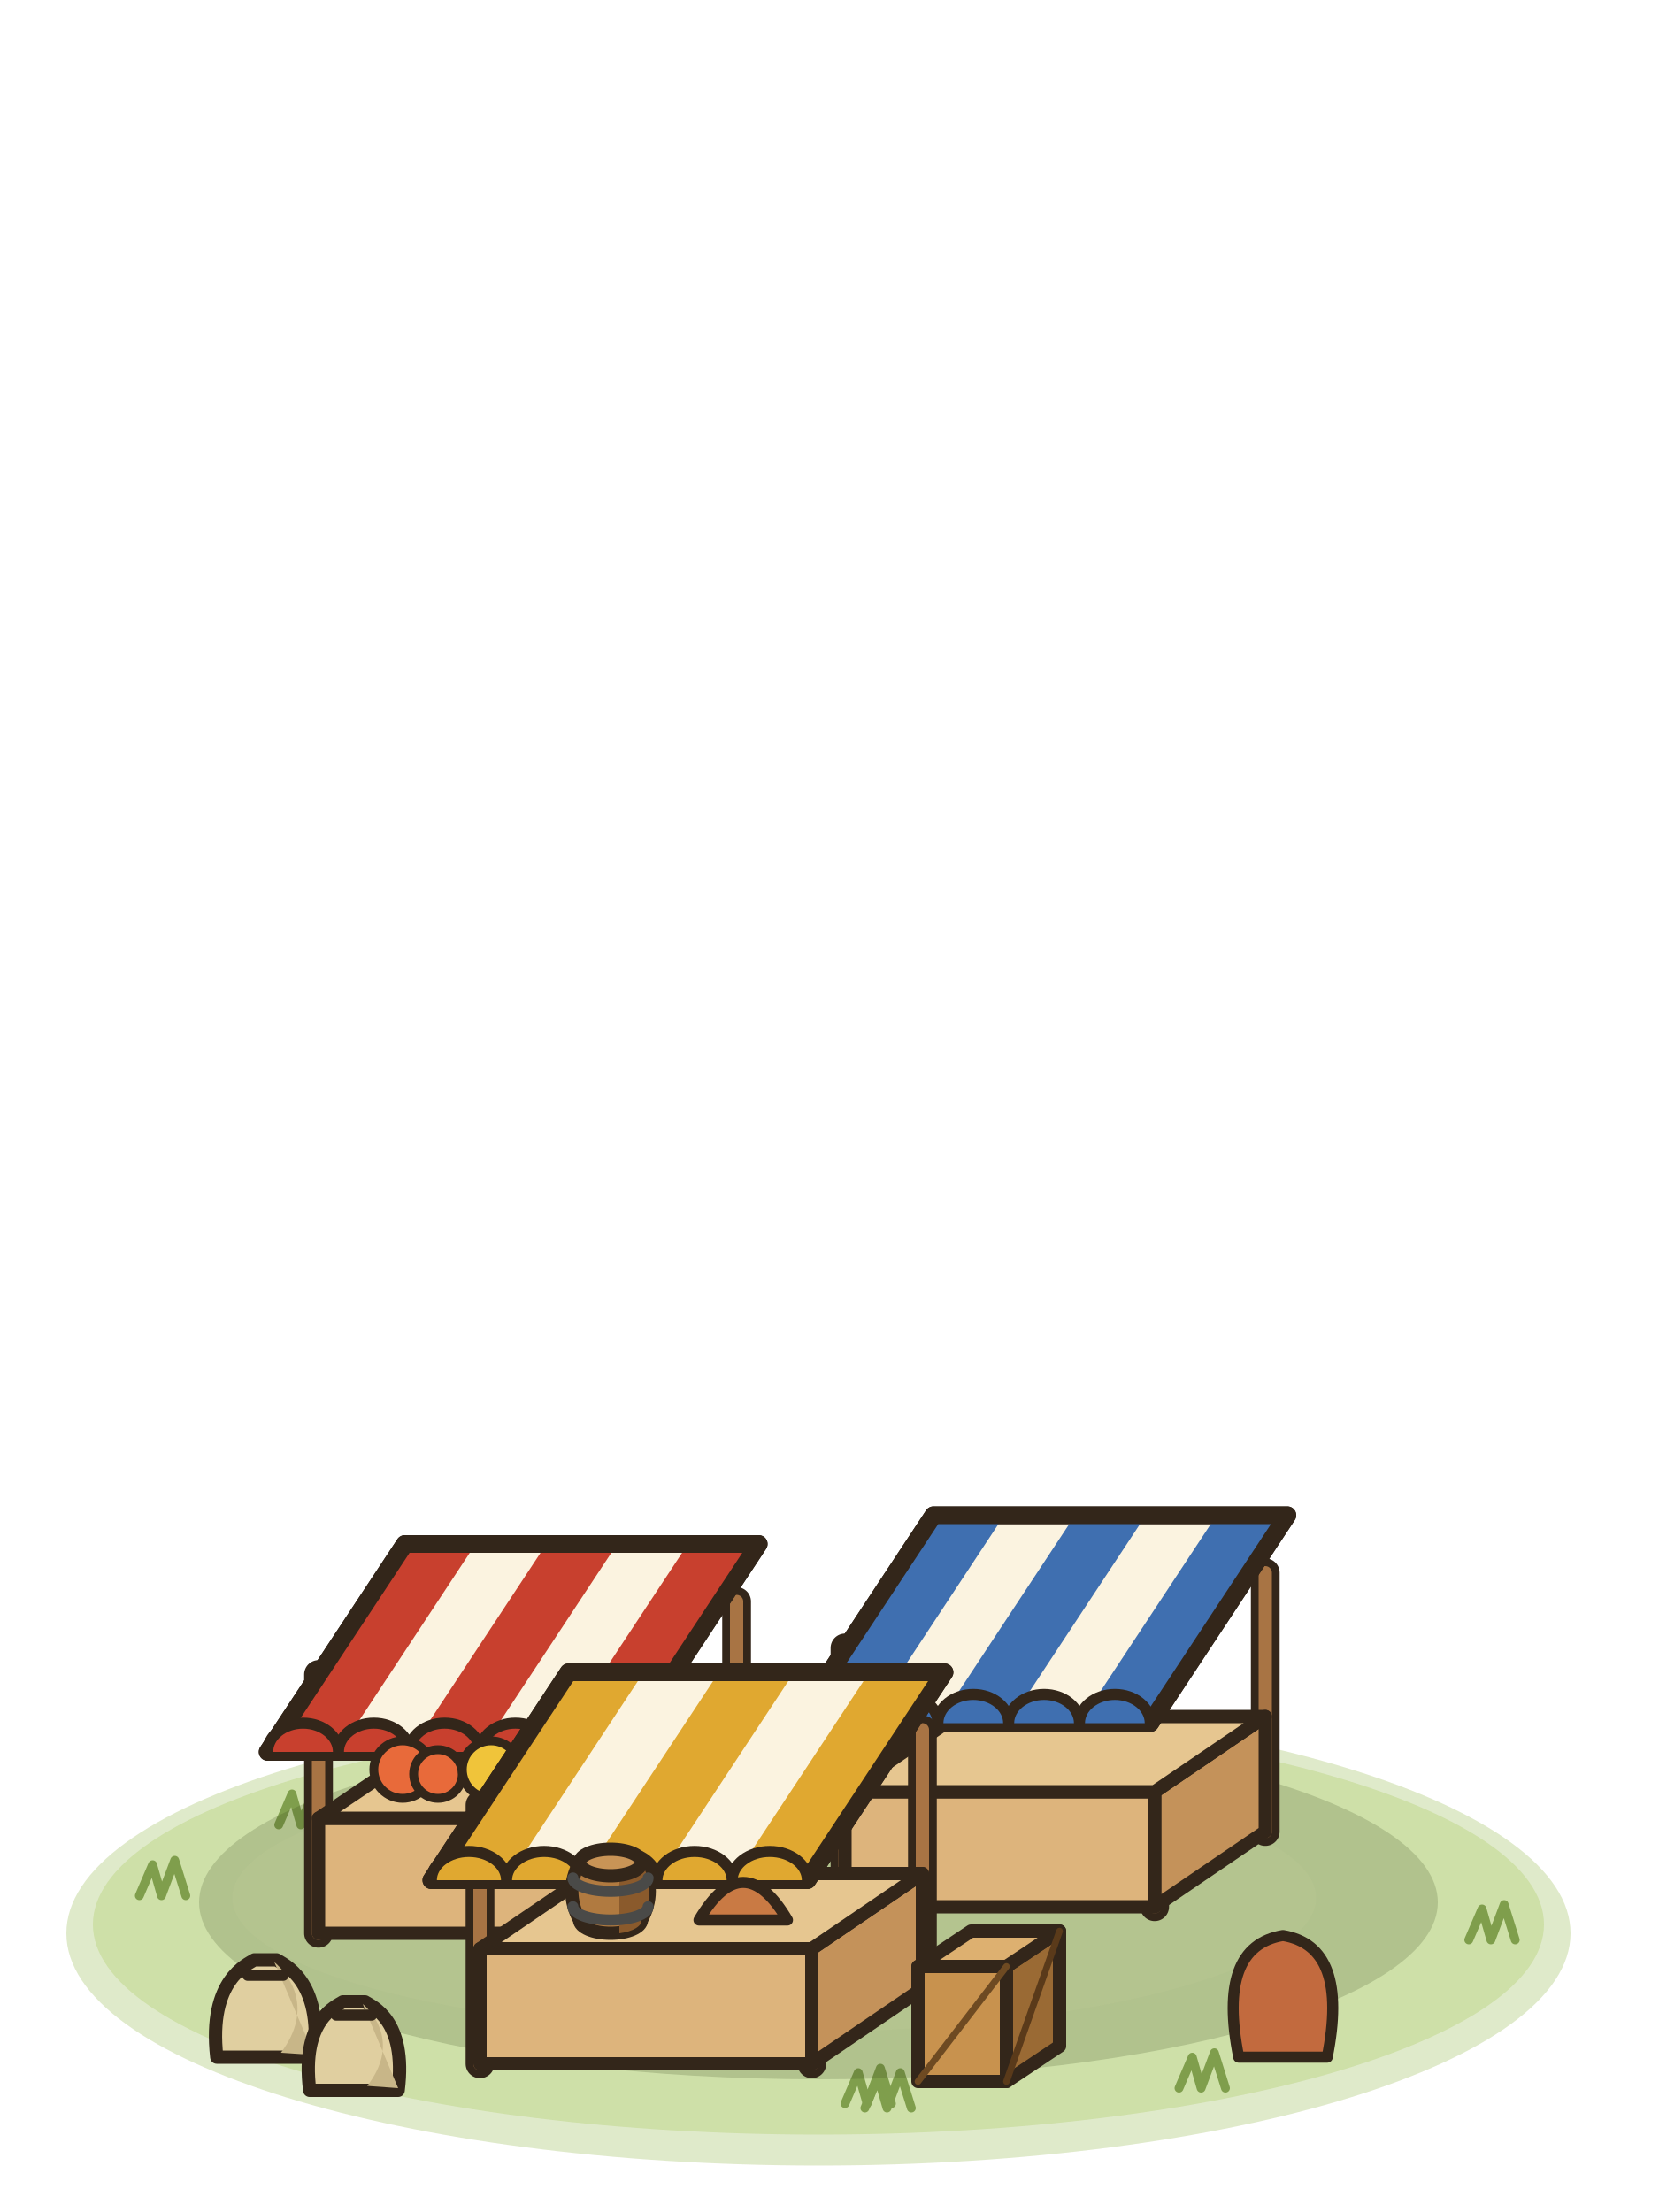
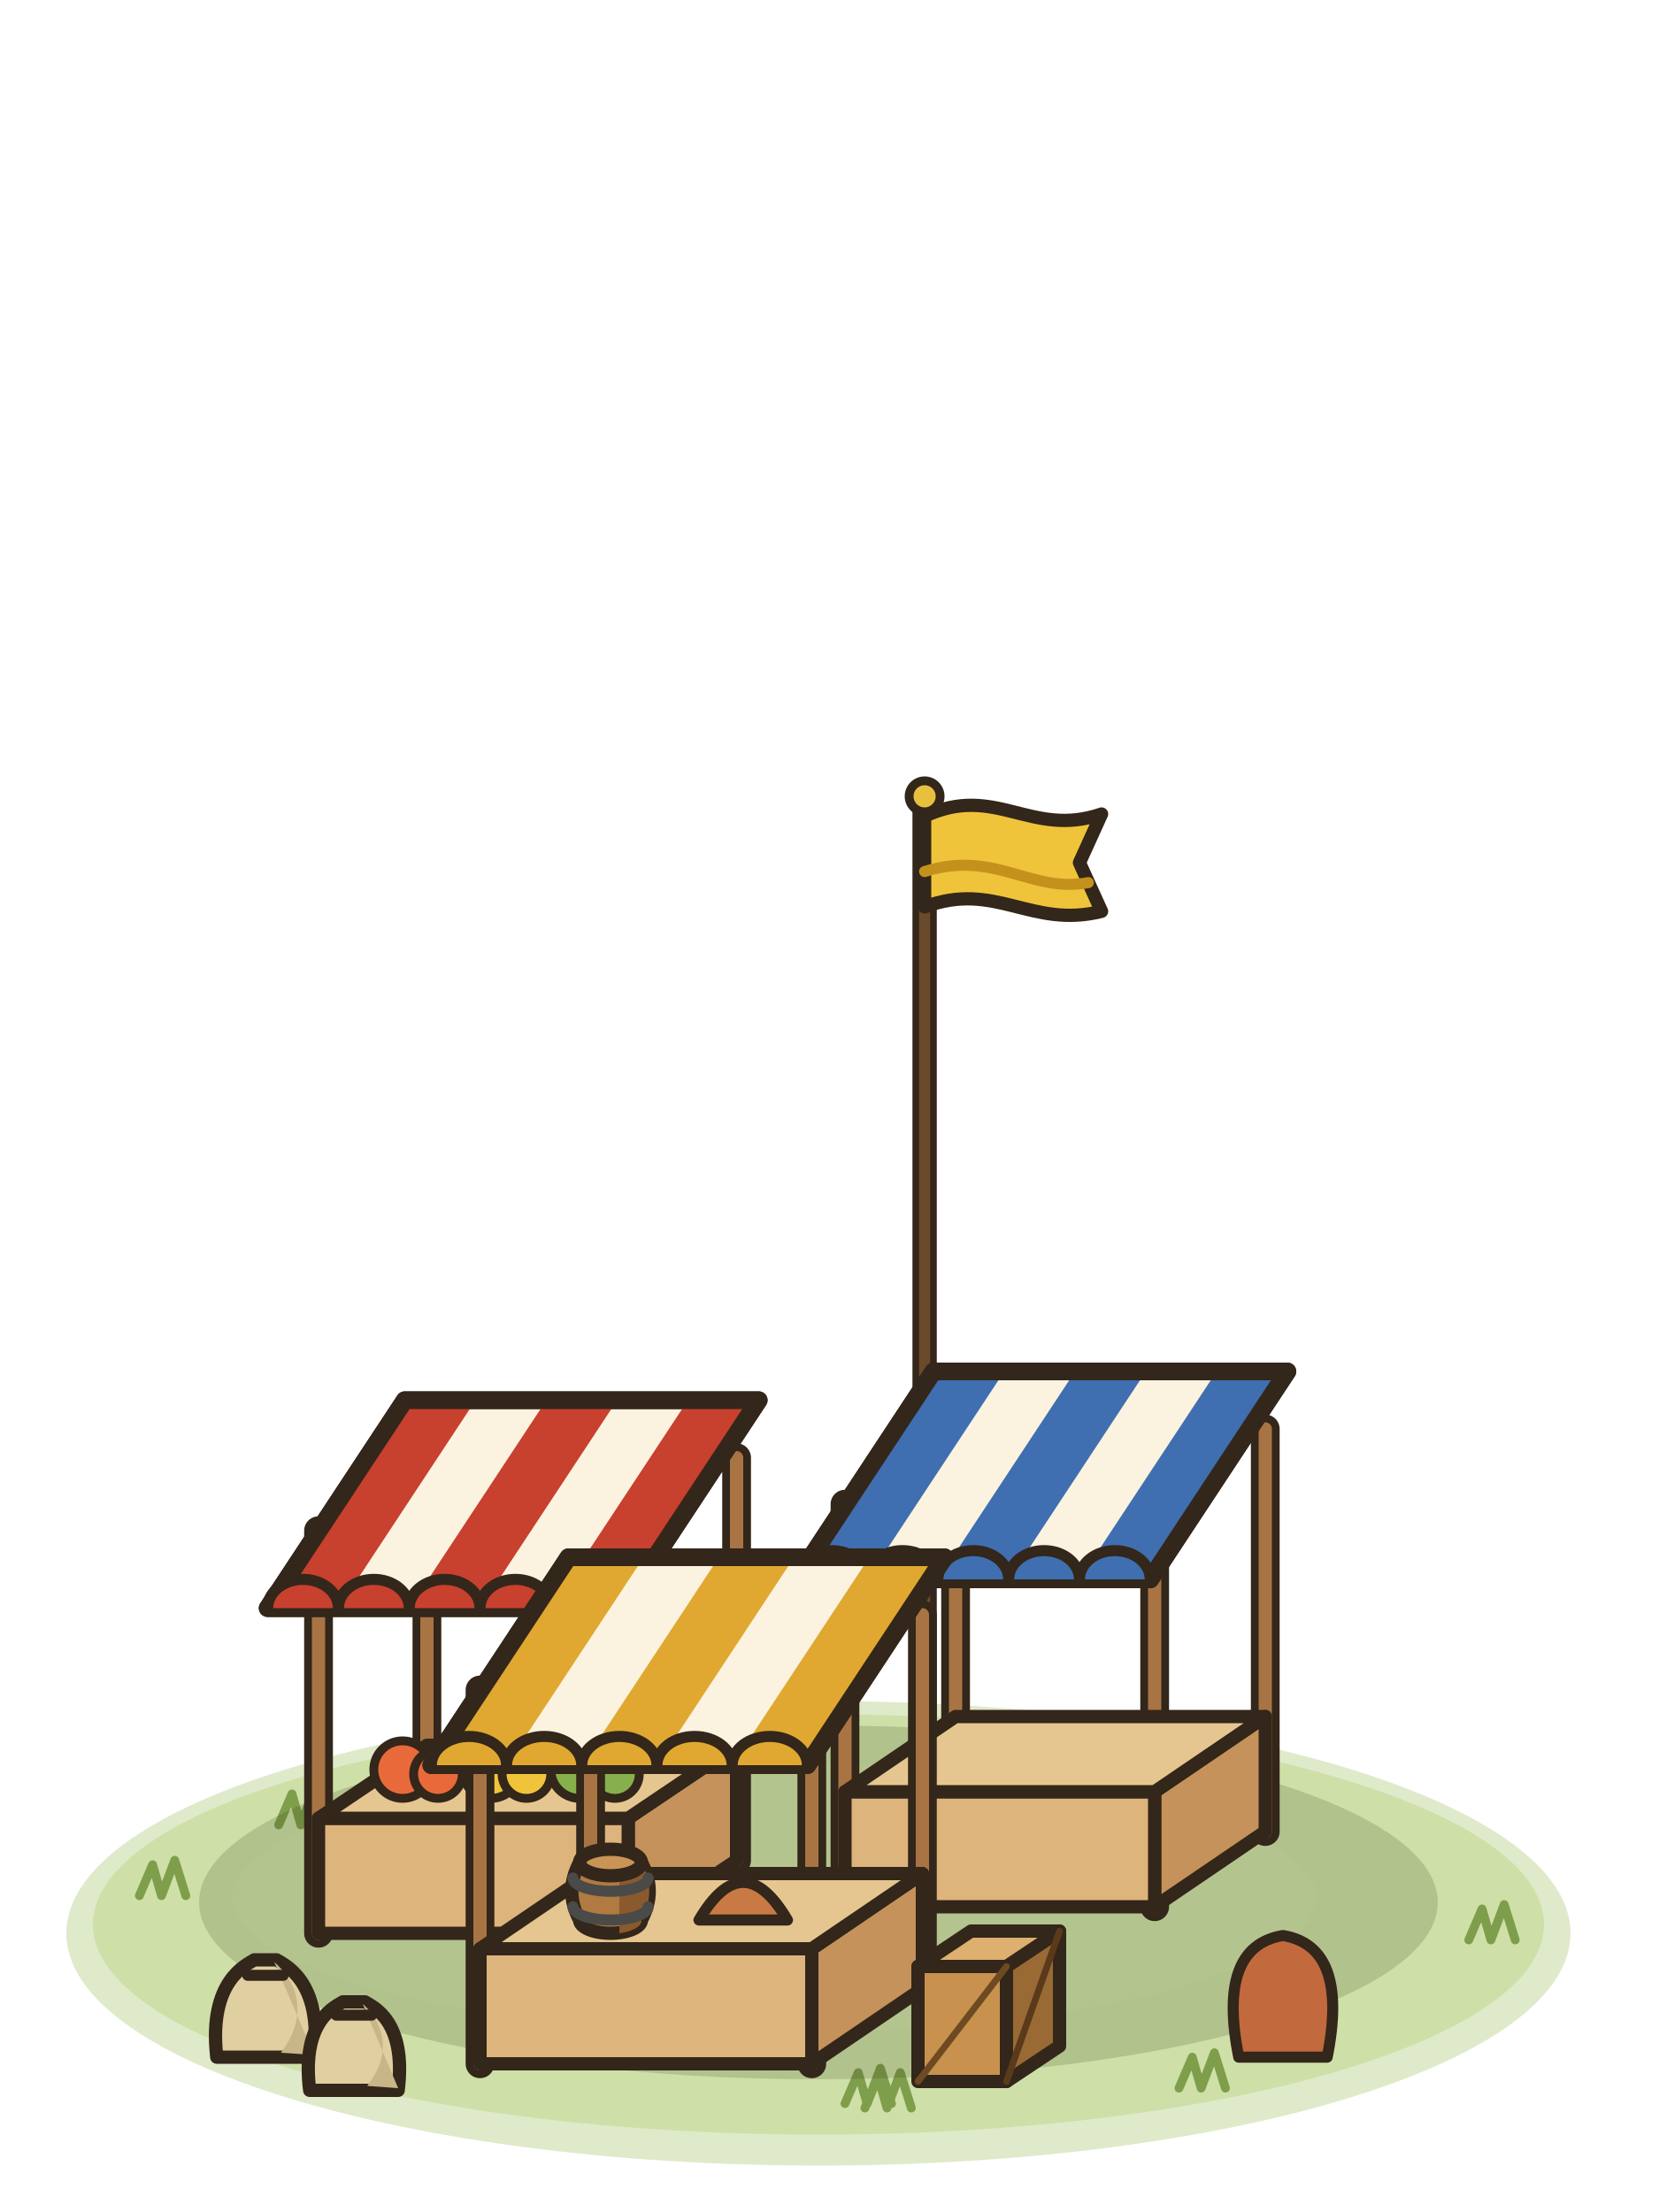
<svg xmlns="http://www.w3.org/2000/svg" viewBox="0 0 75 100">
  <g stroke="#33261a" stroke-width=".8" stroke-linejoin="round" stroke-linecap="round">
    <ellipse cx="37" cy="87.4" rx="34" ry="10.5" fill="#b9d08a" stroke="none" opacity=".45" />
    <ellipse cx="37" cy="87" rx="32.8" ry="9.5" fill="#c8dc9c" stroke="none" opacity=".75" />
    <ellipse cx="35" cy="85.8" rx="24.5" ry="6.1" fill="#d4e4ac" stroke="none" opacity=".7" />
    <path d="M38.2,95.1 38.8,93.7 39.2,95.1 39.8,93.5 40.3,95.1" fill="none" stroke="#7f9e4c" stroke-width=".4" />
    <path d="M12.6,82.5 13.2,81.1 13.6,82.5 14.2,80.9 14.7,82.5" fill="none" stroke="#7f9e4c" stroke-width=".4" />
    <path d="M66.4,87.7 67,86.3 67.4,87.7 68,86.1 68.5,87.7" fill="none" stroke="#7f9e4c" stroke-width=".4" />
    <path d="M39.1,95.3 39.7,93.9 40.1,95.3 40.7,93.7 41.2,95.3" fill="none" stroke="#7f9e4c" stroke-width=".4" />
    <path d="M50.9,79.6 51.5,78.2 51.9,79.6 52.5,78 53,79.6" fill="none" stroke="#7f9e4c" stroke-width=".4" />
    <path d="M53.3,94.4 53.9,93 54.3,94.4 54.9,92.8 55.4,94.4" fill="none" stroke="#7f9e4c" stroke-width=".4" />
    <path d="M6.3,85.7 6.9,84.3 7.3,85.7 7.9,84.1 8.4,85.7" fill="none" stroke="#7f9e4c" stroke-width=".4" />
    <ellipse cx="37" cy="86" rx="28" ry="8" fill="#2a3a10" stroke="none" opacity=".18" />
-     <path d="M38.2,86.2 38.2,74.5" fill="none" stroke="#33261a" stroke-width="1.3" />
-     <path d="M38.2,86.2 38.2,74.5" fill="none" stroke="#a87444" stroke-width=".6" />
-     <path d="M52.2,86.2 52.2,74.5" fill="none" stroke="#33261a" stroke-width="1.3" />
-     <path d="M52.2,86.2 52.2,74.5" fill="none" stroke="#a87444" stroke-width=".6" />
-     <path d="M43.2,82.8 43.2,71.1" fill="none" stroke="#33261a" stroke-width="1.3" />
-     <path d="M43.2,82.8 43.2,71.1" fill="none" stroke="#a87444" stroke-width=".6" />
-     <path d="M57.2,82.8 57.2,71.1" fill="none" stroke="#33261a" stroke-width="1.3" />
-     <path d="M57.2,82.8 57.2,71.1" fill="none" stroke="#a87444" stroke-width=".6" />
+     <path d="M41.8,82.4 41.8,36.4" fill="none" stroke="#33261a" stroke-width="1.1" />
+     <path d="M41.8,82.4 41.8,36.4" fill="none" stroke="#6a4a2a" stroke-width=".5" />
+     <path d="M41.8,36.9C45,35.4 46.6,37.9 49.8,36.8L48.8,39L49.8,41.2C46.6,42 45,39.8 41.8,41Z" fill="#f0c43a" stroke-width=".6" />
+     <path d="M41.8,39.4C45,38.4 46.6,40.4 49.2,39.9" fill="none" stroke="#c4921c" stroke-width=".5" />
+     <circle cx="41.8" cy="36" r=".7" fill="#e8c040" stroke-width=".4" />
+     <path d="M38.2,86.2 38.2,68" fill="none" stroke="#33261a" stroke-width="1.3" />
+     <path d="M38.2,86.2 38.2,68" fill="none" stroke="#a87444" stroke-width=".6" />
+     <path d="M52.2,86.2 52.2,68" fill="none" stroke="#33261a" stroke-width="1.3" />
+     <path d="M52.2,86.2 52.2,68" fill="none" stroke="#a87444" stroke-width=".6" />
+     <path d="M43.2,82.8 43.2,64.6" fill="none" stroke="#33261a" stroke-width="1.3" />
+     <path d="M43.2,82.8 43.2,64.6" fill="none" stroke="#a87444" stroke-width=".6" />
+     <path d="M57.2,82.8 57.2,64.6" fill="none" stroke="#33261a" stroke-width="1.3" />
+     <path d="M57.2,82.8 57.2,64.6" fill="none" stroke="#a87444" stroke-width=".6" />
    <path d="M52.2,86.2 57.2,82.8 57.2,77.6 52.2,81Z" fill="#c4925a" stroke-width=".6" />
    <path d="M38.2,86.2 52.2,86.2 52.2,81 38.2,81Z" fill="#ddb47c" stroke-width=".6" />
    <path d="M38.2,81 52.2,81 57.2,77.6 43.2,77.6Z" fill="#e6c690" stroke-width=".6" />
-     <path d="M36,77.9 52,77.9 58.2,68.5 42.2,68.5Z" fill="#fbf3e0" />
-     <path d="M36,77.9 39.2,77.9 45.4,68.5 42.2,68.5Z" fill="#3f6fb0" stroke="none" />
-     <path d="M42.4,77.9 45.6,77.9 51.8,68.5 48.6,68.5Z" fill="#3f6fb0" stroke="none" />
-     <path d="M48.8,77.9 52,77.9 58.2,68.5 55,68.5Z" fill="#3f6fb0" stroke="none" />
-     <path d="M36,77.9 52,77.9 58.2,68.5 42.2,68.5Z" fill="none" />
-     <path d="M36,77.9A1.6,1.3 0 0 1 39.2,77.9A1.6,1.3 0 0 1 42.4,77.9A1.6,1.3 0 0 1 45.6,77.9A1.6,1.3 0 0 1 48.8,77.9A1.6,1.3 0 0 1 52,77.9" fill="#3f6fb0" stroke-width=".5" />
-     <path d="M14.4,87.4 14.4,75.7" fill="none" stroke="#33261a" stroke-width="1.3" />
-     <path d="M14.4,87.4 14.4,75.7" fill="none" stroke="#a87444" stroke-width=".6" />
-     <path d="M28.4,87.4 28.4,75.7" fill="none" stroke="#33261a" stroke-width="1.3" />
-     <path d="M28.4,87.4 28.4,75.7" fill="none" stroke="#a87444" stroke-width=".6" />
-     <path d="M19.3,84.1 19.3,72.4" fill="none" stroke="#33261a" stroke-width="1.3" />
-     <path d="M19.3,84.1 19.3,72.4" fill="none" stroke="#a87444" stroke-width=".6" />
-     <path d="M33.3,84.1 33.3,72.4" fill="none" stroke="#33261a" stroke-width="1.3" />
-     <path d="M33.3,84.1 33.3,72.4" fill="none" stroke="#a87444" stroke-width=".6" />
+     <path d="M36,71.4 52,71.4 58.2,62 42.2,62Z" fill="#fbf3e0" />
+     <path d="M36,71.4 39.2,71.4 45.4,62 42.2,62Z" fill="#3f6fb0" stroke="none" />
+     <path d="M42.4,71.4 45.6,71.4 51.8,62 48.6,62Z" fill="#3f6fb0" stroke="none" />
+     <path d="M48.8,71.4 52,71.4 58.2,62 55,62Z" fill="#3f6fb0" stroke="none" />
+     <path d="M36,71.4 52,71.4 58.2,62 42.2,62Z" fill="none" />
+     <path d="M36,71.4A1.6,1.3 0 0 1 39.2,71.4A1.6,1.3 0 0 1 42.4,71.4A1.6,1.3 0 0 1 45.6,71.4A1.6,1.3 0 0 1 48.8,71.4A1.6,1.3 0 0 1 52,71.4" fill="#3f6fb0" stroke-width=".5" />
+     <path d="M14.4,87.4 14.4,69.2" fill="none" stroke="#33261a" stroke-width="1.3" />
+     <path d="M14.4,87.4 14.4,69.2" fill="none" stroke="#a87444" stroke-width=".6" />
+     <path d="M28.4,87.4 28.4,69.2" fill="none" stroke="#33261a" stroke-width="1.3" />
+     <path d="M28.4,87.4 28.4,69.2" fill="none" stroke="#a87444" stroke-width=".6" />
+     <path d="M19.3,84.1 19.3,65.9" fill="none" stroke="#33261a" stroke-width="1.3" />
+     <path d="M19.3,84.1 19.3,65.9" fill="none" stroke="#a87444" stroke-width=".6" />
+     <path d="M33.3,84.1 33.3,65.9" fill="none" stroke="#33261a" stroke-width="1.3" />
+     <path d="M33.3,84.1 33.3,65.9" fill="none" stroke="#a87444" stroke-width=".6" />
    <path d="M28.4,87.4 33.3,84.1 33.3,78.9 28.4,82.2Z" fill="#c4925a" stroke-width=".6" />
    <path d="M14.4,87.4 28.4,87.4 28.4,82.2 14.4,82.2Z" fill="#ddb47c" stroke-width=".6" />
    <path d="M14.4,82.2 28.4,82.2 33.3,78.9 19.3,78.9Z" fill="#e6c690" stroke-width=".6" />
-     <path d="M12.1,79.2 28.1,79.2 34.3,69.8 18.3,69.8Z" fill="#fbf3e0" />
-     <path d="M12.1,79.2 15.3,79.2 21.5,69.8 18.3,69.8Z" fill="#c8402e" stroke="none" />
-     <path d="M18.5,79.2 21.7,79.2 27.9,69.8 24.7,69.8Z" fill="#c8402e" stroke="none" />
-     <path d="M24.9,79.2 28.1,79.2 34.3,69.8 31.1,69.8Z" fill="#c8402e" stroke="none" />
-     <path d="M12.1,79.2 28.1,79.2 34.3,69.8 18.3,69.8Z" fill="none" />
-     <path d="M12.1,79.2A1.6,1.3 0 0 1 15.3,79.2A1.6,1.3 0 0 1 18.5,79.2A1.6,1.3 0 0 1 21.7,79.2A1.6,1.3 0 0 1 24.9,79.2A1.6,1.3 0 0 1 28.1,79.2" fill="#c8402e" stroke-width=".5" />
+     <path d="M12.1,72.7 28.1,72.7 34.3,63.3 18.3,63.3Z" fill="#fbf3e0" />
+     <path d="M12.1,72.7 15.3,72.7 21.5,63.3 18.3,63.3Z" fill="#c8402e" stroke="none" />
+     <path d="M18.5,72.7 21.7,72.7 27.9,63.3 24.7,63.3Z" fill="#c8402e" stroke="none" />
+     <path d="M24.9,72.7 28.1,72.7 34.3,63.3 31.1,63.3Z" fill="#c8402e" stroke="none" />
+     <path d="M12.1,72.7 28.1,72.7 34.3,63.3 18.3,63.3Z" fill="none" />
+     <path d="M12.1,72.7A1.6,1.3 0 0 1 15.3,72.7A1.6,1.3 0 0 1 18.5,72.7A1.6,1.3 0 0 1 21.7,72.7A1.6,1.3 0 0 1 24.9,72.7A1.6,1.3 0 0 1 28.1,72.7" fill="#c8402e" stroke-width=".5" />
    <circle cx="18.2" cy="80" r="1.3" fill="#e86a3a" stroke-width=".4" />
    <circle cx="19.8" cy="80.2" r="1.1" fill="#e86a3a" stroke-width=".4" />
    <circle cx="22.2" cy="80" r="1.3" fill="#f0c43a" stroke-width=".4" />
    <circle cx="23.8" cy="80.2" r="1.1" fill="#f0c43a" stroke-width=".4" />
    <circle cx="26.2" cy="80" r="1.3" fill="#86b04c" stroke-width=".4" />
    <circle cx="27.8" cy="80.2" r="1.1" fill="#86b04c" stroke-width=".4" />
-     <path d="M21.7,93.3 21.7,81.6" fill="none" stroke="#33261a" stroke-width="1.3" />
-     <path d="M21.7,93.3 21.7,81.6" fill="none" stroke="#a87444" stroke-width=".6" />
-     <path d="M36.7,93.3 36.7,81.6" fill="none" stroke="#33261a" stroke-width="1.3" />
-     <path d="M36.7,93.3 36.7,81.6" fill="none" stroke="#a87444" stroke-width=".6" />
-     <path d="M26.7,89.9 26.7,78.2" fill="none" stroke="#33261a" stroke-width="1.3" />
-     <path d="M26.7,89.9 26.7,78.2" fill="none" stroke="#a87444" stroke-width=".6" />
-     <path d="M41.7,89.9 41.7,78.2" fill="none" stroke="#33261a" stroke-width="1.3" />
-     <path d="M41.7,89.9 41.7,78.2" fill="none" stroke="#a87444" stroke-width=".6" />
+     <path d="M21.7,93.3 21.7,76.4" fill="none" stroke="#33261a" stroke-width="1.3" />
+     <path d="M21.7,93.3 21.7,76.4" fill="none" stroke="#a87444" stroke-width=".6" />
+     <path d="M36.7,93.3 36.7,76.4" fill="none" stroke="#33261a" stroke-width="1.3" />
+     <path d="M36.7,93.3 36.7,76.4" fill="none" stroke="#a87444" stroke-width=".6" />
+     <path d="M26.7,89.9 26.7,73" fill="none" stroke="#33261a" stroke-width="1.3" />
+     <path d="M26.7,89.9 26.7,73" fill="none" stroke="#a87444" stroke-width=".6" />
+     <path d="M41.7,89.9 41.7,73" fill="none" stroke="#33261a" stroke-width="1.3" />
+     <path d="M41.7,89.9 41.7,73" fill="none" stroke="#a87444" stroke-width=".6" />
    <path d="M36.7,93.3 41.7,89.9 41.7,84.7 36.7,88.1Z" fill="#c4925a" stroke-width=".6" />
    <path d="M21.7,93.3 36.7,93.3 36.7,88.1 21.7,88.1Z" fill="#ddb47c" stroke-width=".6" />
    <path d="M21.7,88.1 36.7,88.1 41.7,84.7 26.7,84.7Z" fill="#e6c690" stroke-width=".6" />
-     <path d="M19.5,85 36.5,85 42.7,75.6 25.7,75.6Z" fill="#fbf3e0" />
-     <path d="M19.5,85 22.9,85 29.1,75.6 25.7,75.6Z" fill="#e0a830" stroke="none" />
-     <path d="M26.3,85 29.7,85 35.9,75.6 32.5,75.6Z" fill="#e0a830" stroke="none" />
-     <path d="M33.1,85 36.5,85 42.7,75.6 39.3,75.6Z" fill="#e0a830" stroke="none" />
-     <path d="M19.5,85 36.5,85 42.7,75.6 25.7,75.6Z" fill="none" />
-     <path d="M19.5,85A1.7,1.3 0 0 1 22.9,85A1.7,1.3 0 0 1 26.3,85A1.7,1.3 0 0 1 29.7,85A1.7,1.3 0 0 1 33.1,85A1.7,1.3 0 0 1 36.5,85" fill="#e0a830" stroke-width=".5" />
+     <path d="M19.5,79.8 36.5,79.8 42.7,70.4 25.7,70.4Z" fill="#fbf3e0" />
+     <path d="M19.5,79.8 22.9,79.8 29.1,70.4 25.7,70.4Z" fill="#e0a830" stroke="none" />
+     <path d="M26.3,79.8 29.7,79.8 35.9,70.4 32.5,70.4Z" fill="#e0a830" stroke="none" />
+     <path d="M33.1,79.8 36.5,79.8 42.7,70.4 39.3,70.4Z" fill="#e0a830" stroke="none" />
+     <path d="M19.5,79.8 36.5,79.8 42.7,70.4 25.7,70.4Z" fill="none" />
+     <path d="M19.5,79.8A1.7,1.3 0 0 1 22.9,79.8A1.7,1.3 0 0 1 26.3,79.8A1.7,1.3 0 0 1 29.7,79.8A1.7,1.3 0 0 1 33.1,79.8A1.7,1.3 0 0 1 36.5,79.8" fill="#e0a830" stroke-width=".5" />
    <path d="M26.2,84.2Q25.5,85.5 26.2,86.8A1.4,.6 0 0 0 29,86.8Q29.7,85.5 29,84.2Z" fill="#b07a40" stroke-width=".6" />
    <path d="M28,84.7L28,87.4A1.4,.6 0 0 0 29,86.8Q29.7,85.5 29,84.2Z" fill="#8a5a2c" stroke="none" />
    <path d="M25.9,86.2A1.7,.6 0 0 0 29.3,86.2" fill="none" stroke="#4a4a48" stroke-width=".5" />
    <path d="M25.9,84.9A1.7,.6 0 0 0 29.3,84.9" fill="none" stroke="#4a4a48" stroke-width=".5" />
    <ellipse cx="27.6" cy="84.2" rx="1.4" ry=".6" fill="#c99456" stroke-width=".6" />
    <path d="M31.6,86.8Q33.6,83.4 35.6,86.8Z" fill="#c97a44" stroke-width=".5" />
    <path d="M9.8,93C9.4,89.5 11.2,88.8 11.5,88.6L12.5,88.6C12.8,88.8 14.6,89.5 14.2,93Z" fill="#e0cfa0" stroke-width=".6" />
    <path d="M12.7,92.8C14.2,90.8 13.1,89.3 12.4,88.7L14.2,92.9Z" fill="#c8b688" stroke="none" />
    <path d="M11.2,89.3 12.8,89.3" fill="none" stroke-width=".5" />
    <path d="M14,94.5C13.6,91.3 15.2,90.7 15.5,90.5L16.5,90.5C16.8,90.7 18.4,91.3 18,94.5Z" fill="#e0cfa0" stroke-width=".6" />
    <path d="M16.6,94.3C18,92.5 17,91.1 16.4,90.6L18,94.4Z" fill="#c8b688" stroke="none" />
    <path d="M15.2,91.1 16.8,91.1" fill="none" stroke-width=".5" />
    <path d="M45.5,94.1 47.9,92.5 47.9,87.3 45.5,88.9Z" fill="#9a6a34" stroke-width=".6" />
    <path d="M41.5,94.1 45.5,94.1 45.5,88.9 41.5,88.9Z" fill="#c8924e" stroke-width=".6" />
    <path d="M41.5,88.9 45.5,88.9 47.9,87.3 43.9,87.3Z" fill="#ddb070" stroke-width=".6" />
    <path d="M41.5,94.1 45.5,88.9" fill="none" stroke="#6e4a22" stroke-width=".3" />
    <path d="M45.5,94.1 47.9,87.3" fill="none" stroke="#5a3a1a" stroke-width=".3" />
    <path d="M56,93Q55,88 58,87.5Q61,88 60,93Z" fill="#c26a3e" stroke-width=".5" />
  </g>
</svg>
